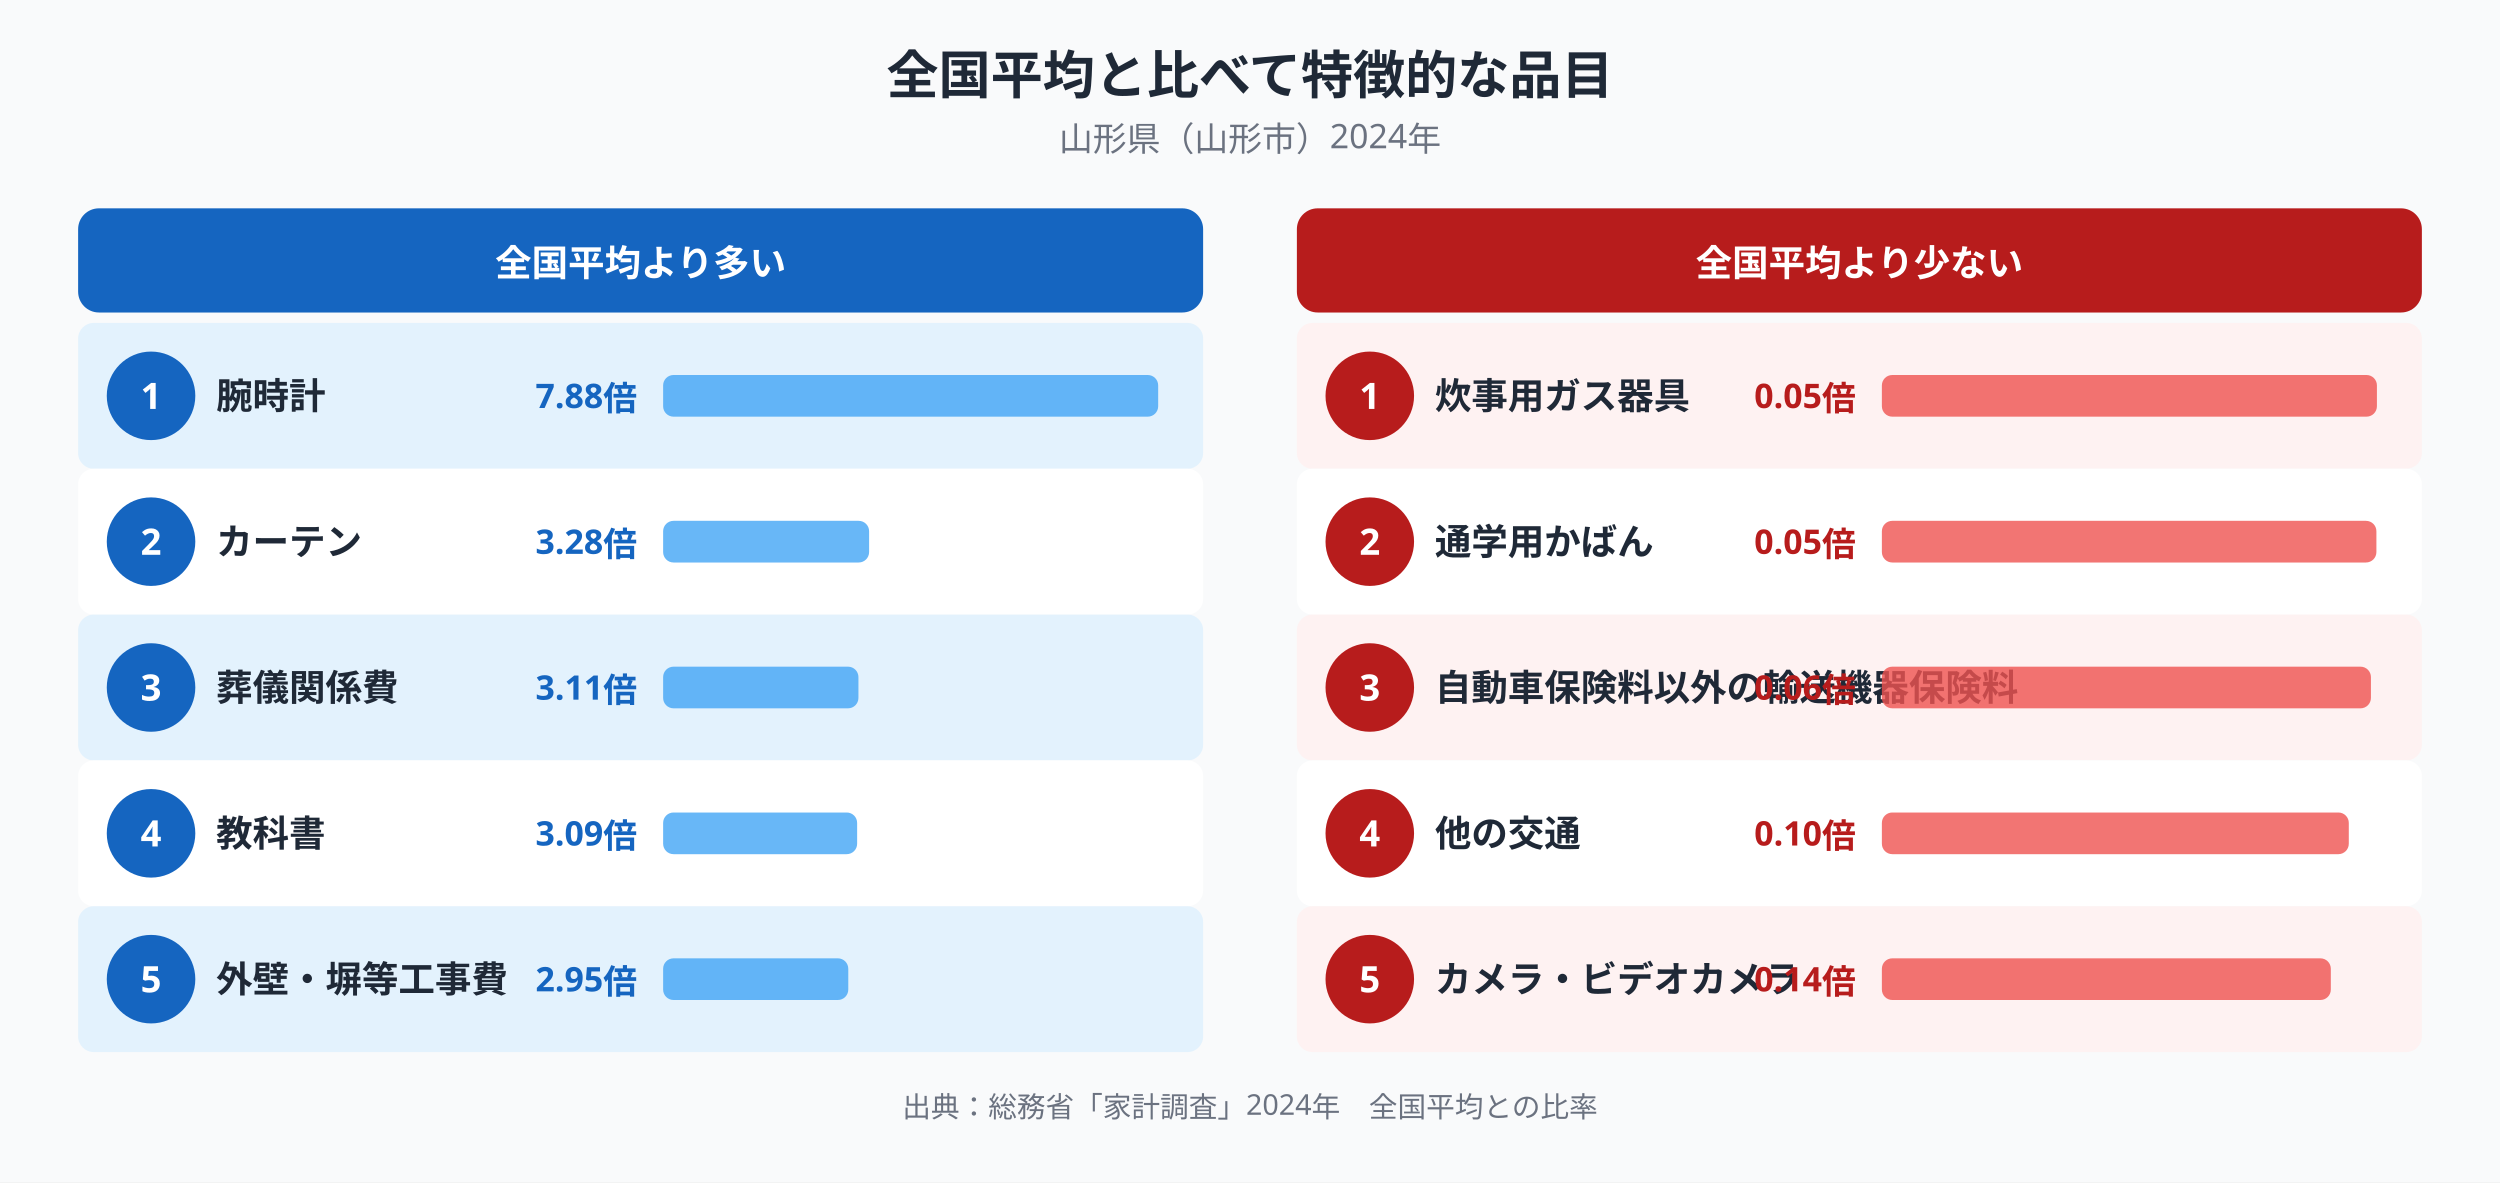
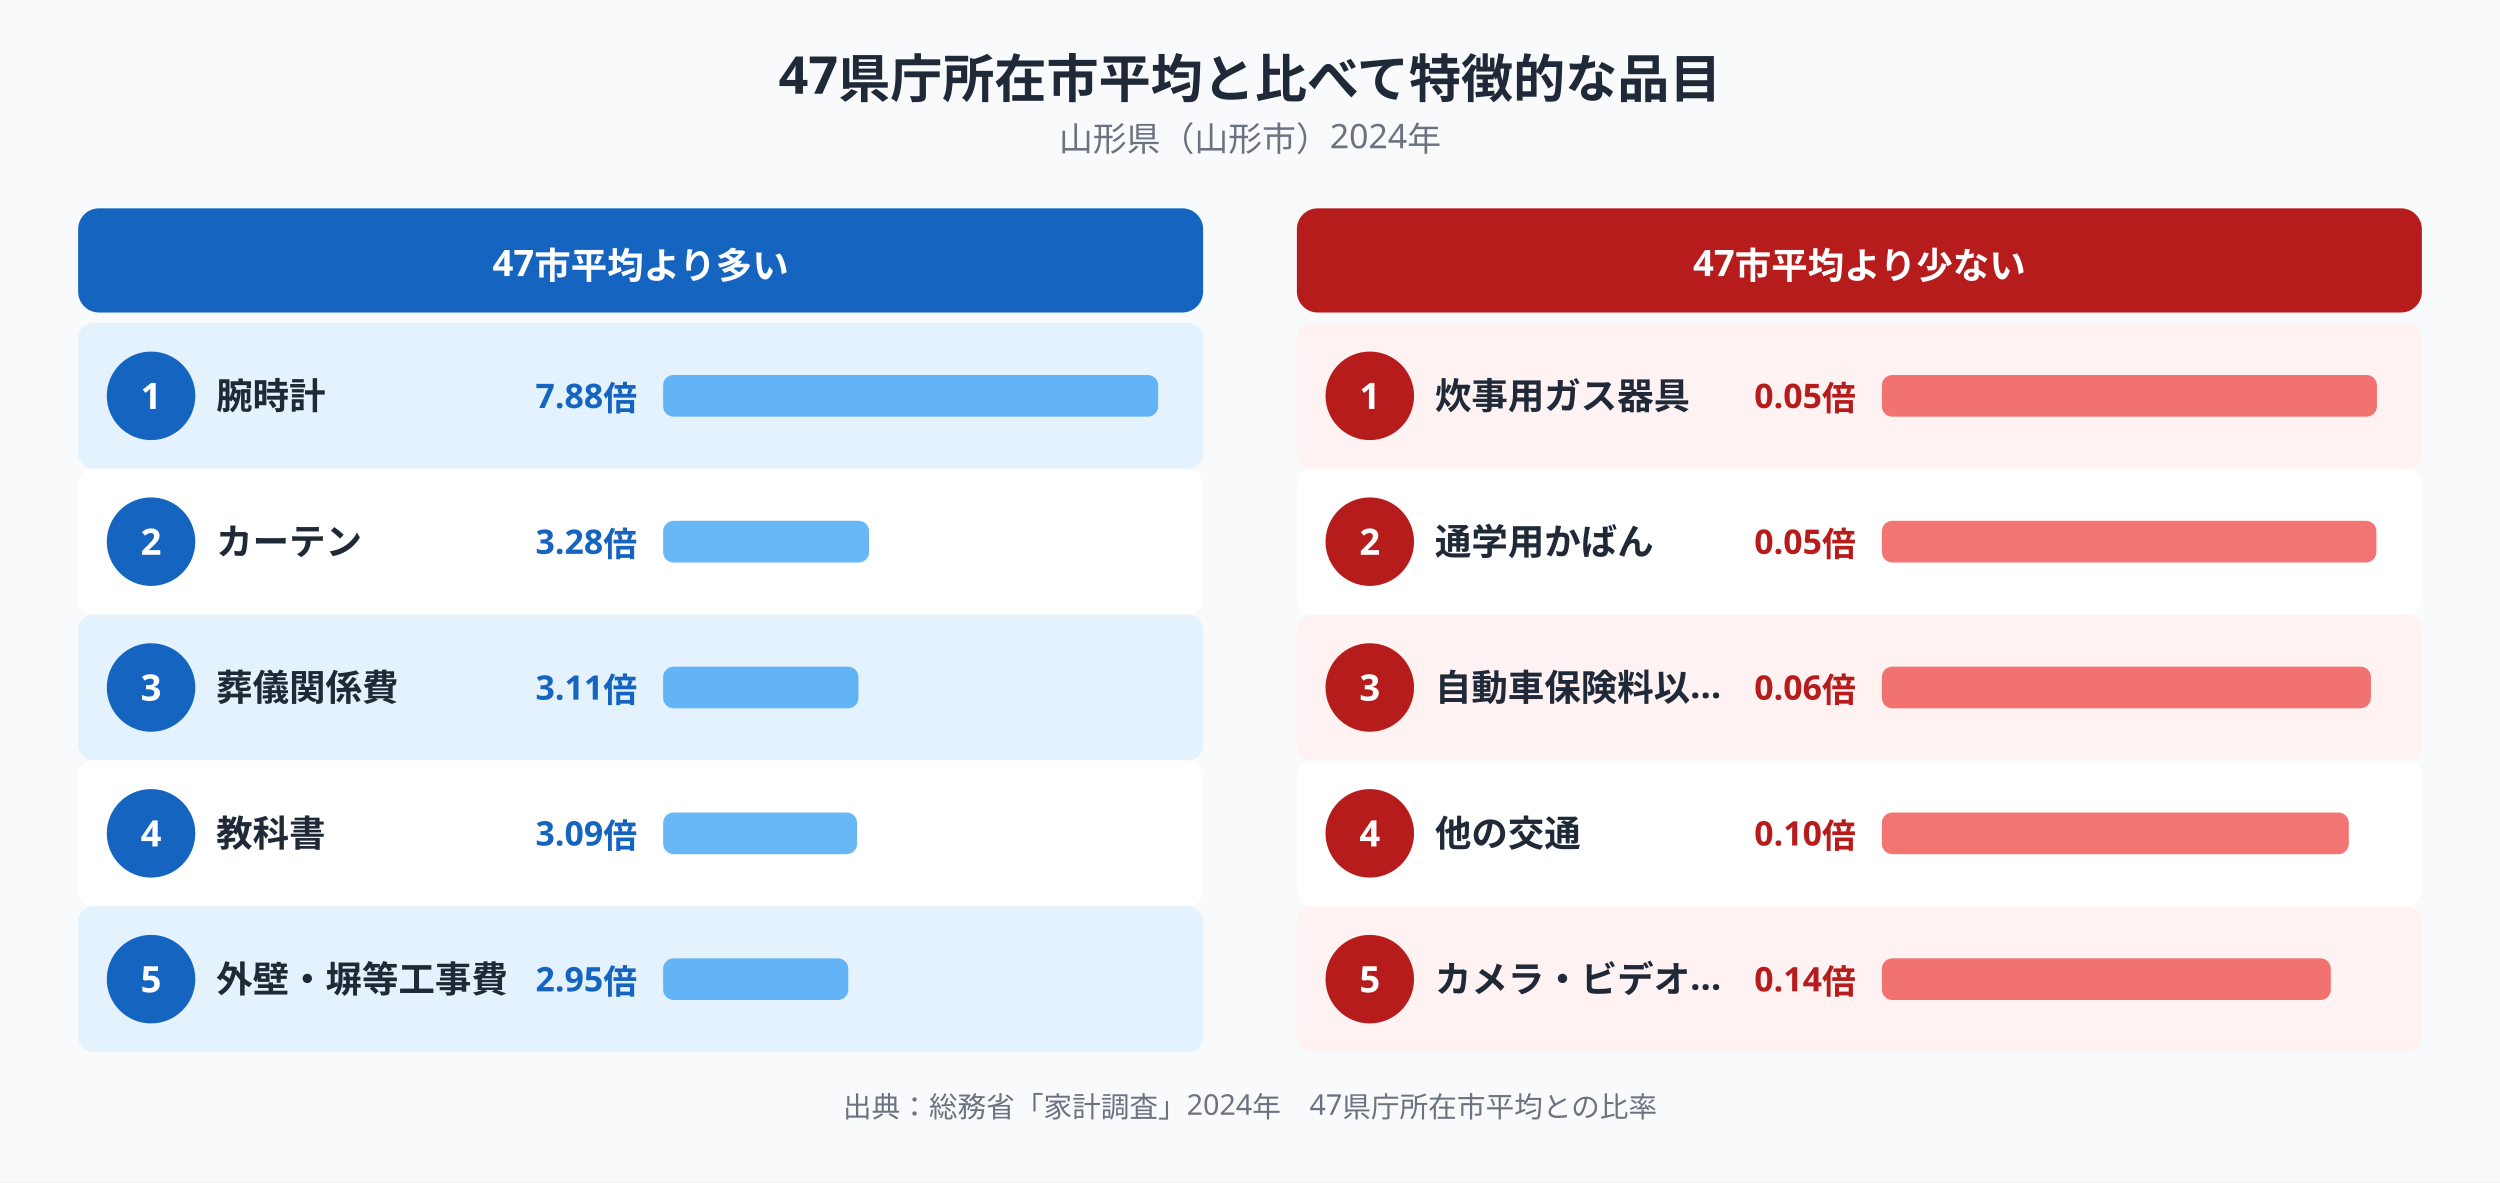
<svg xmlns="http://www.w3.org/2000/svg" width="960" height="454" viewBox="0 0 960 454" role="img" aria-label="山形県の特徴的な支出品目">
  <rect width="960" height="454" fill="#f9fafb" />
-   <text x="480" y="36" text-anchor="middle" font-family="'Noto Sans JP',sans-serif" font-size="20" font-weight="bold" fill="#1f2937">全国平均と比べて特徴的な品目</text>
+   <text x="480" y="36" text-anchor="middle" font-family="'Noto Sans JP',sans-serif" font-size="20" font-weight="bold" fill="#1f2937">47県庁所在市平均と比べて特徴的な品目</text>
  <text x="480" y="58" text-anchor="middle" font-family="'Noto Sans JP',sans-serif" font-size="13" fill="#6b7280">山形県（山形市）2024年</text>
  <rect x="30" y="80" width="432" height="40" rx="8" fill="#1565c0" />
-   <text x="246" y="106" text-anchor="middle" font-family="'Noto Sans JP', sans-serif" font-size="14" font-weight="bold" fill="#ffffff">全国平均より多い</text>
+   <text x="246" y="106" text-anchor="middle" font-family="'Noto Sans JP', sans-serif" font-size="14" font-weight="bold" fill="#ffffff">47市平均より多い</text>
  <rect x="30" y="124" width="432" height="56" rx="6" fill="#e3f2fd" />
  <circle cx="58" cy="152" r="17" fill="#1565c0" />
  <text x="58" y="157.04" text-anchor="middle" font-family="'Noto Sans JP', sans-serif" font-size="14" font-weight="bold" fill="#ffffff">1</text>
  <text x="83" y="157.04" font-family="'Noto Sans JP', sans-serif" font-size="14" font-weight="bold" fill="#1f2937">腕時計</text>
  <text x="244.64" y="156.68" text-anchor="end" font-family="'Noto Sans JP', sans-serif" font-size="13" fill="#1565c0" font-weight="600">7.88倍</text>
  <rect x="254.64" y="144" width="190.1" height="16" rx="4" fill="#42a5f5" opacity="0.8" />
  <rect x="30" y="180" width="432" height="56" rx="6" fill="#ffffff" />
  <circle cx="58" cy="208" r="17" fill="#1565c0" />
  <text x="58" y="213.04" text-anchor="middle" font-family="'Noto Sans JP', sans-serif" font-size="14" font-weight="bold" fill="#ffffff">2</text>
  <text x="83" y="213.04" font-family="'Noto Sans JP', sans-serif" font-size="14" font-weight="bold" fill="#1f2937">カーテン</text>
  <text x="244.64" y="212.68" text-anchor="end" font-family="'Noto Sans JP', sans-serif" font-size="13" fill="#1565c0" font-weight="600">3.28倍</text>
  <rect x="254.64" y="200" width="79.1" height="16" rx="4" fill="#42a5f5" opacity="0.8" />
  <rect x="30" y="236" width="432" height="56" rx="6" fill="#e3f2fd" />
  <circle cx="58" cy="264" r="17" fill="#1565c0" />
  <text x="58" y="269.04" text-anchor="middle" font-family="'Noto Sans JP', sans-serif" font-size="14" font-weight="bold" fill="#ffffff">3</text>
  <text x="83" y="269.04" font-family="'Noto Sans JP', sans-serif" font-size="14" font-weight="bold" fill="#1f2937">葬儀関係費</text>
  <text x="244.64" y="268.68" text-anchor="end" font-family="'Noto Sans JP', sans-serif" font-size="13" fill="#1565c0" font-weight="600">3.11倍</text>
  <rect x="254.64" y="256" width="75" height="16" rx="4" fill="#42a5f5" opacity="0.8" />
  <rect x="30" y="292" width="432" height="56" rx="6" fill="#ffffff" />
  <circle cx="58" cy="320" r="17" fill="#1565c0" />
  <text x="58" y="325.04" text-anchor="middle" font-family="'Noto Sans JP', sans-serif" font-size="14" font-weight="bold" fill="#ffffff">4</text>
  <text x="83" y="325.04" font-family="'Noto Sans JP', sans-serif" font-size="14" font-weight="bold" fill="#1f2937">教科書</text>
  <text x="244.64" y="324.68" text-anchor="end" font-family="'Noto Sans JP', sans-serif" font-size="13" fill="#1565c0" font-weight="600">3.09倍</text>
  <rect x="254.64" y="312" width="74.5" height="16" rx="4" fill="#42a5f5" opacity="0.8" />
  <rect x="30" y="348" width="432" height="56" rx="6" fill="#e3f2fd" />
  <circle cx="58" cy="376" r="17" fill="#1565c0" />
  <text x="58" y="381.04" text-anchor="middle" font-family="'Noto Sans JP', sans-serif" font-size="14" font-weight="bold" fill="#ffffff">5</text>
  <text x="83" y="381.04" font-family="'Noto Sans JP', sans-serif" font-size="14" font-weight="bold" fill="#1f2937">外壁・塀等工事費</text>
  <text x="244.64" y="380.68" text-anchor="end" font-family="'Noto Sans JP', sans-serif" font-size="13" fill="#1565c0" font-weight="600">2.95倍</text>
  <rect x="254.64" y="368" width="71.1" height="16" rx="4" fill="#42a5f5" opacity="0.8" />
  <rect x="498" y="80" width="432" height="40" rx="8" fill="#b71c1c" />
-   <text x="714" y="106" text-anchor="middle" font-family="'Noto Sans JP', sans-serif" font-size="14" font-weight="bold" fill="#ffffff">全国平均より少ない</text>
+   <text x="714" y="106" text-anchor="middle" font-family="'Noto Sans JP', sans-serif" font-size="14" font-weight="bold" fill="#ffffff">47市平均より少ない</text>
  <rect x="498" y="124" width="432" height="56" rx="6" fill="#fef2f2" />
  <circle cx="526" cy="152" r="17" fill="#b71c1c" />
  <text x="526" y="157.04" text-anchor="middle" font-family="'Noto Sans JP', sans-serif" font-size="14" font-weight="bold" fill="#ffffff">1</text>
  <text x="551" y="157.04" font-family="'Noto Sans JP', sans-serif" font-size="14" font-weight="bold" fill="#1f2937">炊事用ガス器具</text>
  <text x="712.64" y="156.68" text-anchor="end" font-family="'Noto Sans JP', sans-serif" font-size="13" fill="#b71c1c" font-weight="600">0.05倍</text>
  <rect x="722.64" y="144" width="190.1" height="16" rx="4" fill="#ef5350" opacity="0.8" />
  <rect x="498" y="180" width="432" height="56" rx="6" fill="#ffffff" />
  <circle cx="526" cy="208" r="17" fill="#b71c1c" />
  <text x="526" y="213.04" text-anchor="middle" font-family="'Noto Sans JP', sans-serif" font-size="14" font-weight="bold" fill="#ffffff">2</text>
  <text x="551" y="213.04" font-family="'Noto Sans JP', sans-serif" font-size="14" font-weight="bold" fill="#1f2937">通学用かばん</text>
  <text x="712.64" y="212.68" text-anchor="end" font-family="'Noto Sans JP', sans-serif" font-size="13" fill="#b71c1c" font-weight="600">0.05倍</text>
  <rect x="722.64" y="200" width="189.9" height="16" rx="4" fill="#ef5350" opacity="0.8" />
  <rect x="498" y="236" width="432" height="56" rx="6" fill="#fef2f2" />
  <circle cx="526" cy="264" r="17" fill="#b71c1c" />
  <text x="526" y="269.04" text-anchor="middle" font-family="'Noto Sans JP', sans-serif" font-size="14" font-weight="bold" fill="#ffffff">3</text>
-   <text x="551" y="269.04" font-family="'Noto Sans JP', sans-serif" font-size="14" font-weight="bold" fill="#1f2937">自動車保険料以外の輸送機器保険料</text>
+   <text x="551" y="269.04" font-family="'Noto Sans JP', sans-serif" font-size="14" font-weight="bold" fill="#1f2937">自動車保険料以…</text>
  <text x="712.64" y="268.68" text-anchor="end" font-family="'Noto Sans JP', sans-serif" font-size="13" fill="#b71c1c" font-weight="600">0.06倍</text>
  <rect x="722.64" y="256" width="187.8" height="16" rx="4" fill="#ef5350" opacity="0.8" />
  <rect x="498" y="292" width="432" height="56" rx="6" fill="#ffffff" />
  <circle cx="526" cy="320" r="17" fill="#b71c1c" />
  <text x="526" y="325.04" text-anchor="middle" font-family="'Noto Sans JP', sans-serif" font-size="14" font-weight="bold" fill="#ffffff">4</text>
  <text x="551" y="325.04" font-family="'Noto Sans JP', sans-serif" font-size="14" font-weight="bold" fill="#1f2937">他の交通</text>
  <text x="712.64" y="324.68" text-anchor="end" font-family="'Noto Sans JP', sans-serif" font-size="13" fill="#b71c1c" font-weight="600">0.10倍</text>
  <rect x="722.64" y="312" width="179.3" height="16" rx="4" fill="#ef5350" opacity="0.8" />
  <rect x="498" y="348" width="432" height="56" rx="6" fill="#fef2f2" />
  <circle cx="526" cy="376" r="17" fill="#b71c1c" />
  <text x="526" y="381.04" text-anchor="middle" font-family="'Noto Sans JP', sans-serif" font-size="14" font-weight="bold" fill="#ffffff">5</text>
-   <text x="551" y="381.04" font-family="'Noto Sans JP', sans-serif" font-size="14" font-weight="bold" fill="#1f2937">カメラ・ビデオカメラ</text>
+   <text x="551" y="381.04" font-family="'Noto Sans JP', sans-serif" font-size="14" font-weight="bold" fill="#1f2937">カメラ・ビデオ…</text>
  <text x="712.64" y="380.68" text-anchor="end" font-family="'Noto Sans JP', sans-serif" font-size="13" fill="#b71c1c" font-weight="600">0.14倍</text>
  <rect x="722.64" y="368" width="172.4" height="16" rx="4" fill="#ef5350" opacity="0.8" />
-   <text x="480" y="429" text-anchor="middle" font-family="'Noto Sans JP',sans-serif" font-size="11" fill="#6b7280">出典：総務省「家計調査」2024年　全国平均との比率</text>
+   <text x="480" y="429" text-anchor="middle" font-family="'Noto Sans JP',sans-serif" font-size="11" fill="#6b7280">出典：総務省「家計調査」2024年　47県庁所在市平均との比率</text>
</svg>
